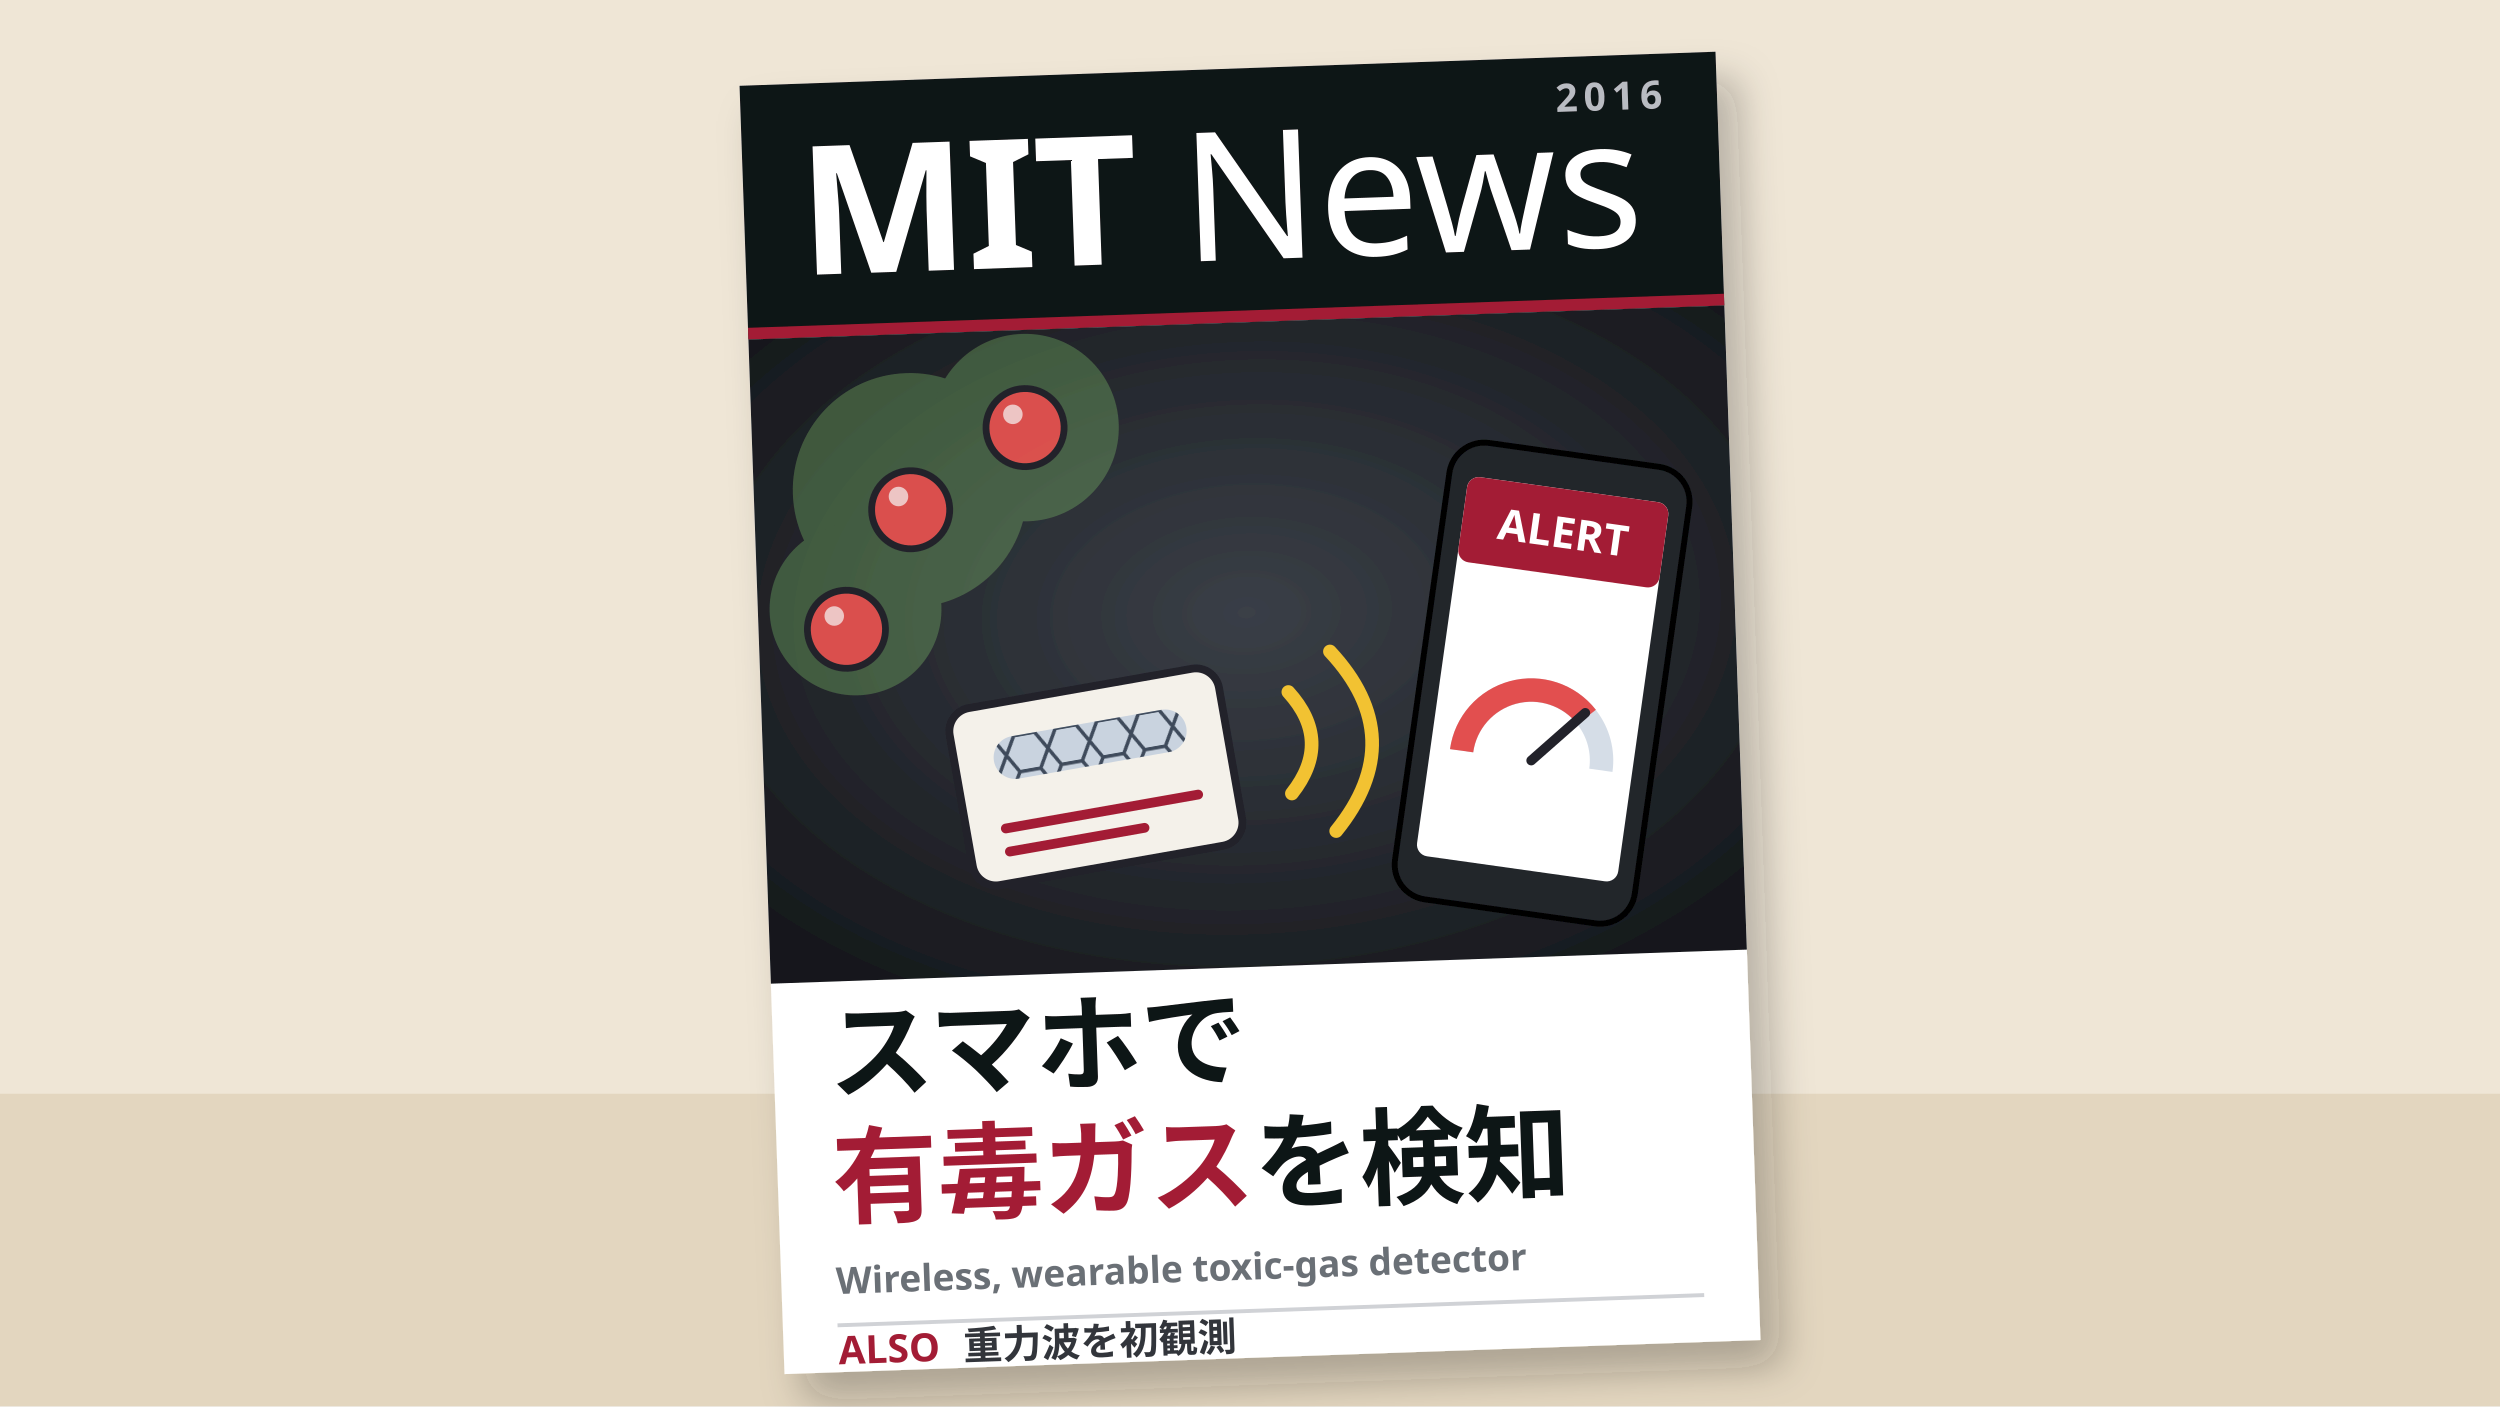
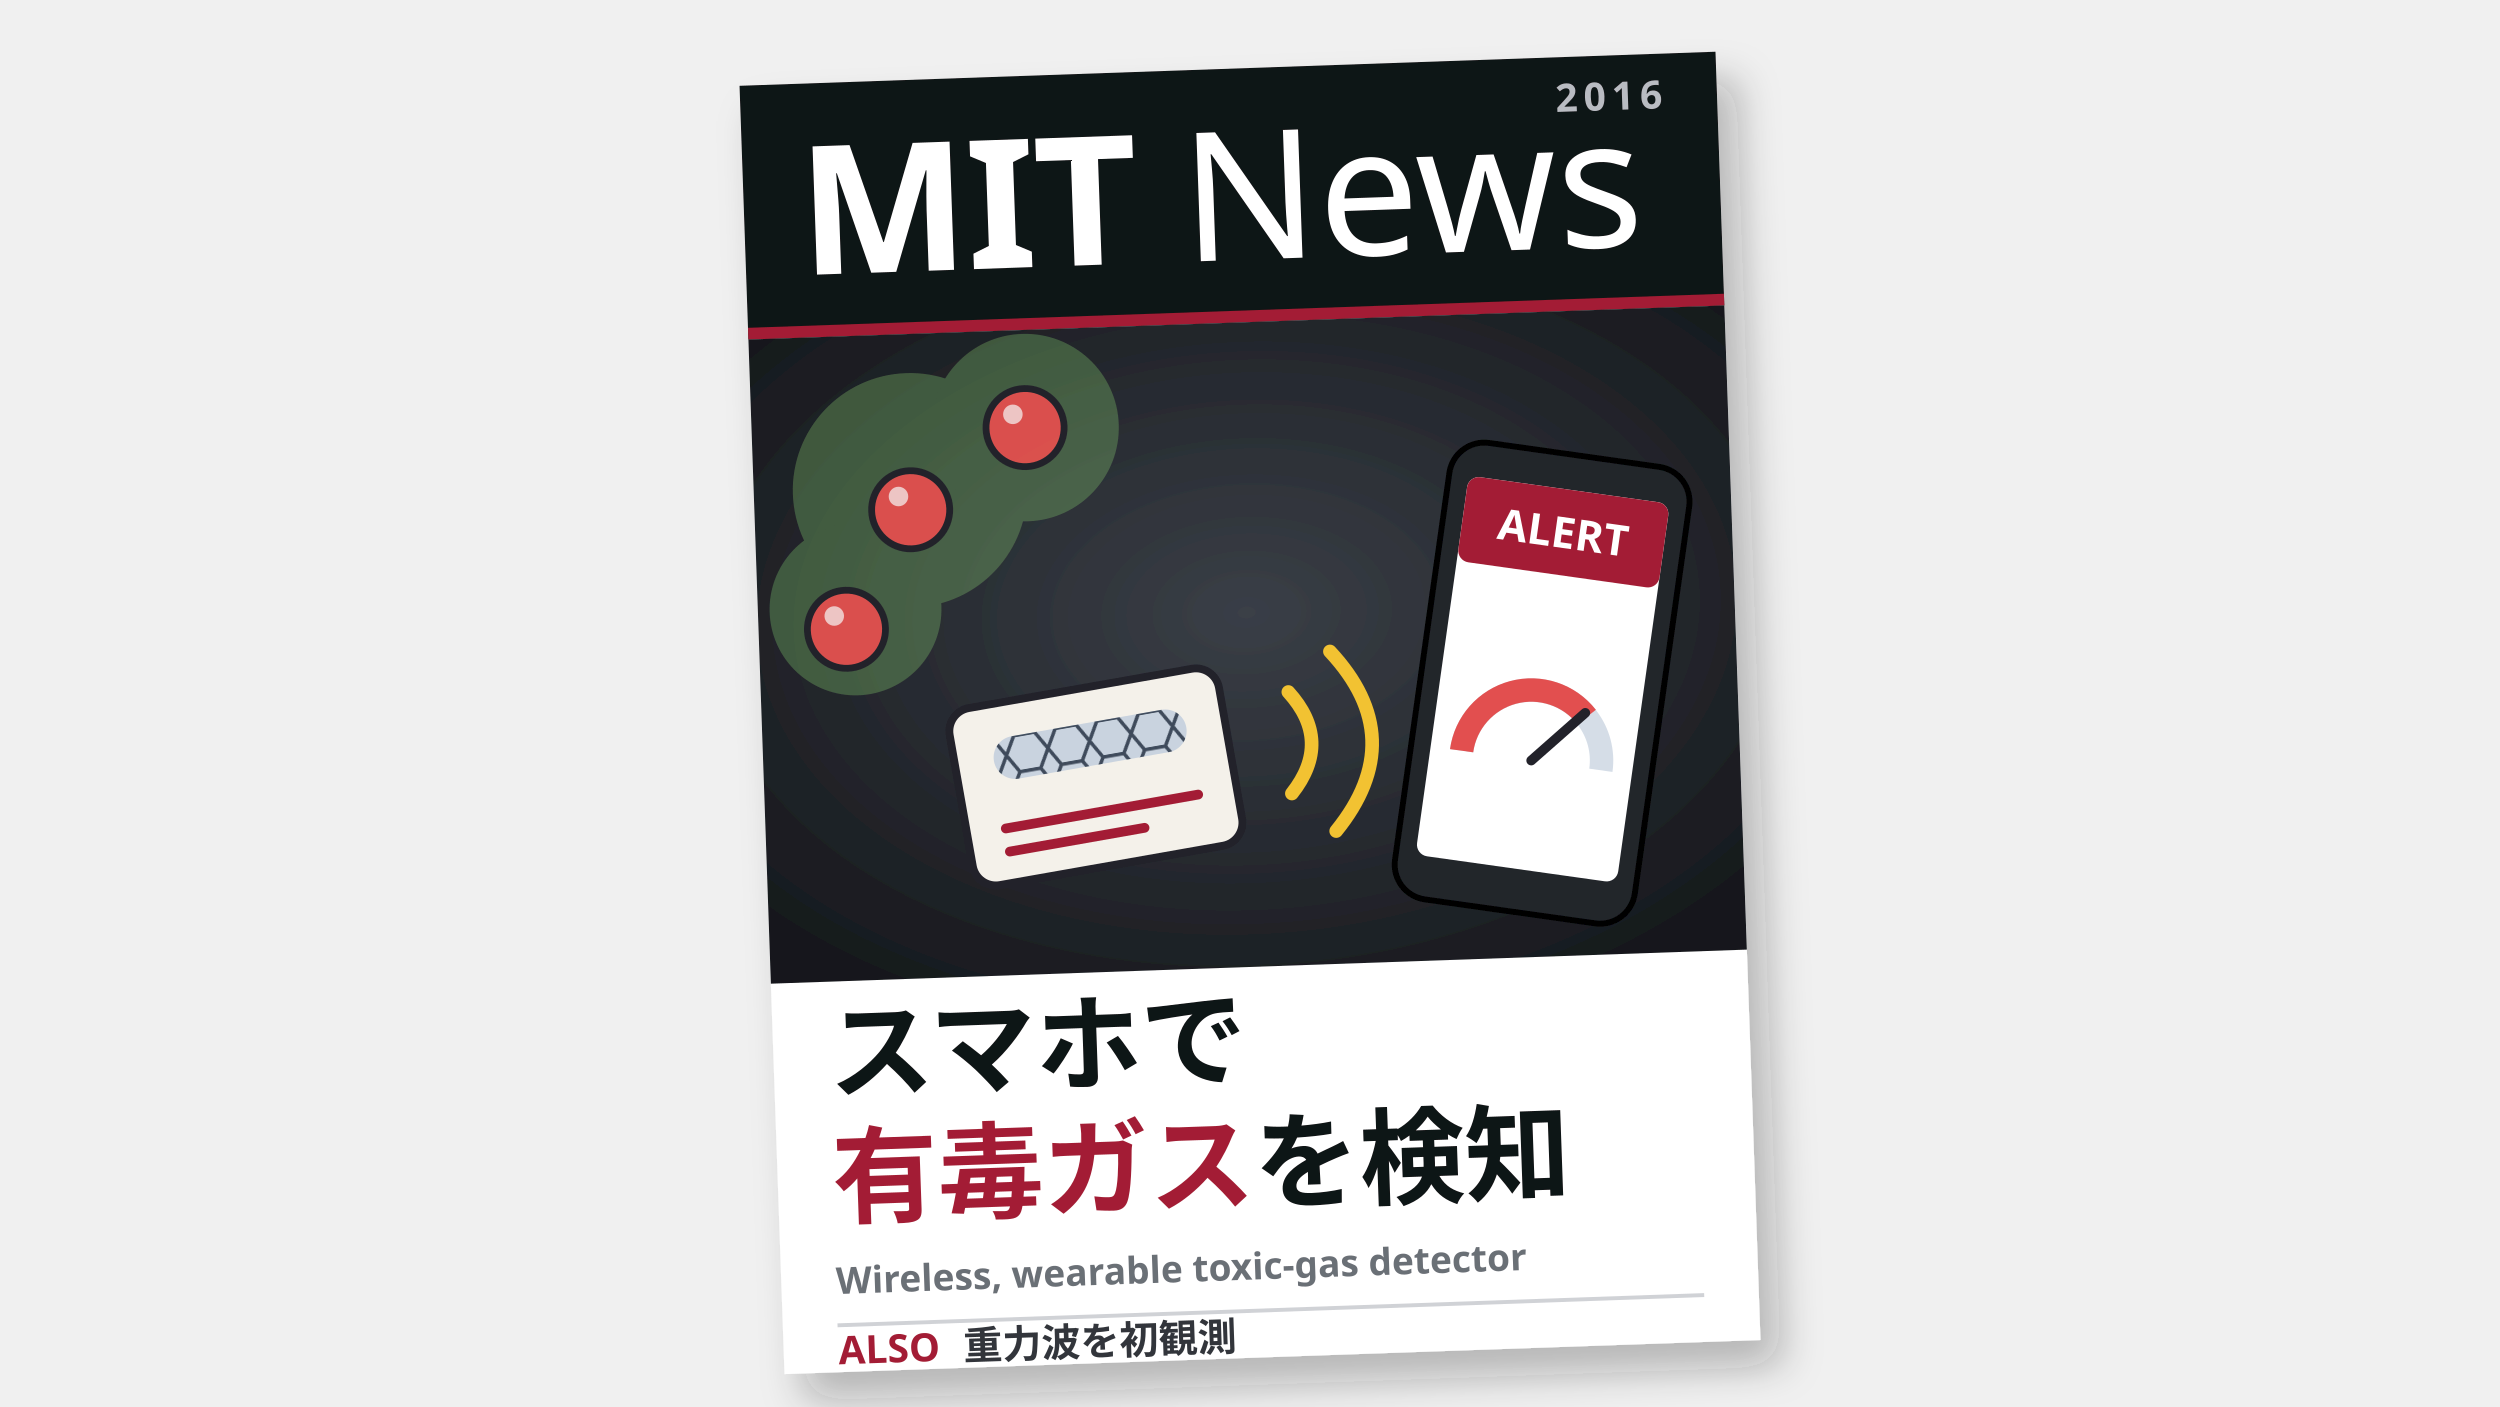
<svg xmlns="http://www.w3.org/2000/svg" viewBox="0 0 1280 720" width="1280" height="720" font-family="'Noto Sans JP',sans-serif">
  <defs>
    <pattern id="hex" width="24" height="41.57" patternUnits="userSpaceOnUse" patternTransform="scale(0.9)">
      <path d="M0,0 L6,10.39 L18,10.39 L24,0 M6,10.39 L0,20.78 L6,31.18 L18,31.18 L24,20.78 L18,10.39 M6,31.18 L0,41.57 M18,31.18 L24,41.57" fill="none" stroke="#3e4a5a" stroke-width="2" />
    </pattern>
    <linearGradient id="tubeShade" x1="0" y1="0" x2="0" y2="1">
      <stop offset="0" stop-color="#ffffff" stop-opacity=".0" />
      <stop offset=".35" stop-color="#ffffff" stop-opacity=".55" />
      <stop offset="1" stop-color="#22212a" stop-opacity=".35" />
    </linearGradient>
    <g id="tube">
      <rect x="-140" y="-42" width="280" height="84" rx="42" fill="#c9d3df" />
      <rect x="-140" y="-42" width="280" height="84" rx="42" fill="url(#hex)" />
      <rect x="-140" y="-42" width="280" height="84" rx="42" fill="url(#tubeShade)" />
      <rect x="-140" y="-42" width="280" height="84" rx="42" fill="none" stroke="#22212a" stroke-width="4" />
      <rect x="-178" y="-58" width="50" height="116" rx="8" fill="#f2c230" stroke="#22212a" stroke-width="4" />
      <rect x="128" y="-58" width="50" height="116" rx="8" fill="#f2c230" stroke="#22212a" stroke-width="4" />
    </g>
    <g id="electron">
      <circle r="15" fill="#4f8fe0" stroke="#22212a" stroke-width="3" />
      <rect x="-7" y="-2" width="14" height="4" fill="#fff" />
    </g>
    <g id="molecule">
      <circle r="20" fill="#e2504f" stroke="#22212a" stroke-width="3.5" />
      <circle cx="-6" cy="-7" r="5" fill="#fff" opacity=".7" />
    </g>
    <filter id="shadow" x="-10%" y="-10%" width="130%" height="130%">
      <feDropShadow dx="10" dy="14" stdDeviation="10" flood-color="#22212a" flood-opacity=".28" />
    </filter>
    <radialGradient id="artBg" cx=".5" cy=".45" r=".7">
      <stop offset="0" stop-color="#3a3f47" />
      <stop offset="1" stop-color="#15171b" />
    </radialGradient>
    <clipPath id="artClip">
      <rect x="-250" y="-200" width="500" height="330" />
    </clipPath>
  </defs>
-   <rect width="1280" height="720" fill="#efe6d6" />
-   <rect y="560" width="1280" height="160" fill="#e3d6bf" />
  <g transform="translate(640,365) rotate(-2)" filter="url(#shadow)">
    <rect x="-250" y="-330" width="500" height="660" fill="#fff" />
    <rect x="-250" y="-330" width="500" height="130" fill="#111214" />
    <text x="-222" y="-232" font-size="92" font-weight="900" fill="#fff" letter-spacing="-1">MIT</text>
    <text x="-222" y="-232" dx="196" font-size="92" font-weight="400" fill="#fff">News</text>
    <rect x="-250" y="-206" width="500" height="6" fill="#a31f34" />
    <text x="222" y="-302" text-anchor="end" font-size="20" font-weight="700" fill="#b9bcc2" letter-spacing="3">2016</text>
    <g clip-path="url(#artClip)">
      <rect x="-250" y="-200" width="500" height="330" fill="url(#artBg)" />
      <g fill="#7fbf6a" opacity=".35">
        <circle cx="-170" cy="-120" r="60" />
        <circle cx="-110" cy="-150" r="48" />
        <circle cx="-200" cy="-60" r="44" />
      </g>
      <g opacity=".95">
        <use href="#molecule" x="-170" y="-110" transform="scale(1)" />
        <use href="#molecule" x="-110" y="-150" />
        <use href="#molecule" x="-205" y="-50" />
      </g>
      <g transform="translate(-80,30) rotate(-8)">
        <rect x="-70" y="-46" width="140" height="92" rx="12" fill="#f4f1ea" stroke="#22212a" stroke-width="4" />
        <rect x="-50" y="-28" width="100" height="22" rx="11" fill="#c9d3df" />
        <rect x="-50" y="-28" width="100" height="22" rx="11" fill="url(#hex)" />
        <path d="M-50,18 h100 M-50,30 h70" stroke="#a31f34" stroke-width="5" stroke-linecap="round" />
      </g>
      <g fill="none" stroke="#f2c230" stroke-width="7" stroke-linecap="round">
        <path d="M20,-10 q22,26 0,52" />
        <path d="M42,-30 q40,46 0,92" />
      </g>
      <g transform="translate(150,-10) rotate(10)">
        <rect x="-62" y="-118" width="124" height="236" rx="18" fill="#22252b" stroke="#000" stroke-width="3" />
        <rect x="-52" y="-100" width="104" height="196" rx="6" fill="#fff" />
        <rect x="-52" y="-100" width="104" height="44" rx="6" fill="#a31f34" />
        <text y="-70" text-anchor="middle" font-size="22" font-weight="900" fill="#fff">ALERT</text>
        <path d="M-36,40 A36,36 0 0 1 36,40" fill="none" stroke="#d5dde7" stroke-width="12" />
        <path d="M-36,40 A36,36 0 0 1 25,14" fill="none" stroke="#e2504f" stroke-width="12" />
        <line x1="0" y1="40" x2="24" y2="12" stroke="#22212a" stroke-width="5" stroke-linecap="round" />
      </g>
    </g>
    <text x="-222" y="186" font-size="54" font-weight="900" fill="#111214">スマホで</text>
    <text x="-222" y="250" font-size="54" font-weight="900" fill="#111214">
      <tspan fill="#a31f34">有毒ガス</tspan>を検知</text>
    <text x="-222" y="290" font-size="19" font-weight="700" fill="#6b6f76">Wireless, wearable toxic-gas detector</text>
    <line x1="-222" y1="306" x2="222" y2="306" stroke="#d0d2d6" stroke-width="2" />
    <text x="-222" y="326" font-size="20" font-weight="900" fill="#a31f34">ALSO</text>
    <text x="-158" y="326" font-size="20" font-weight="900" fill="#33363b">重力波を初観測</text>
  </g>
</svg>
